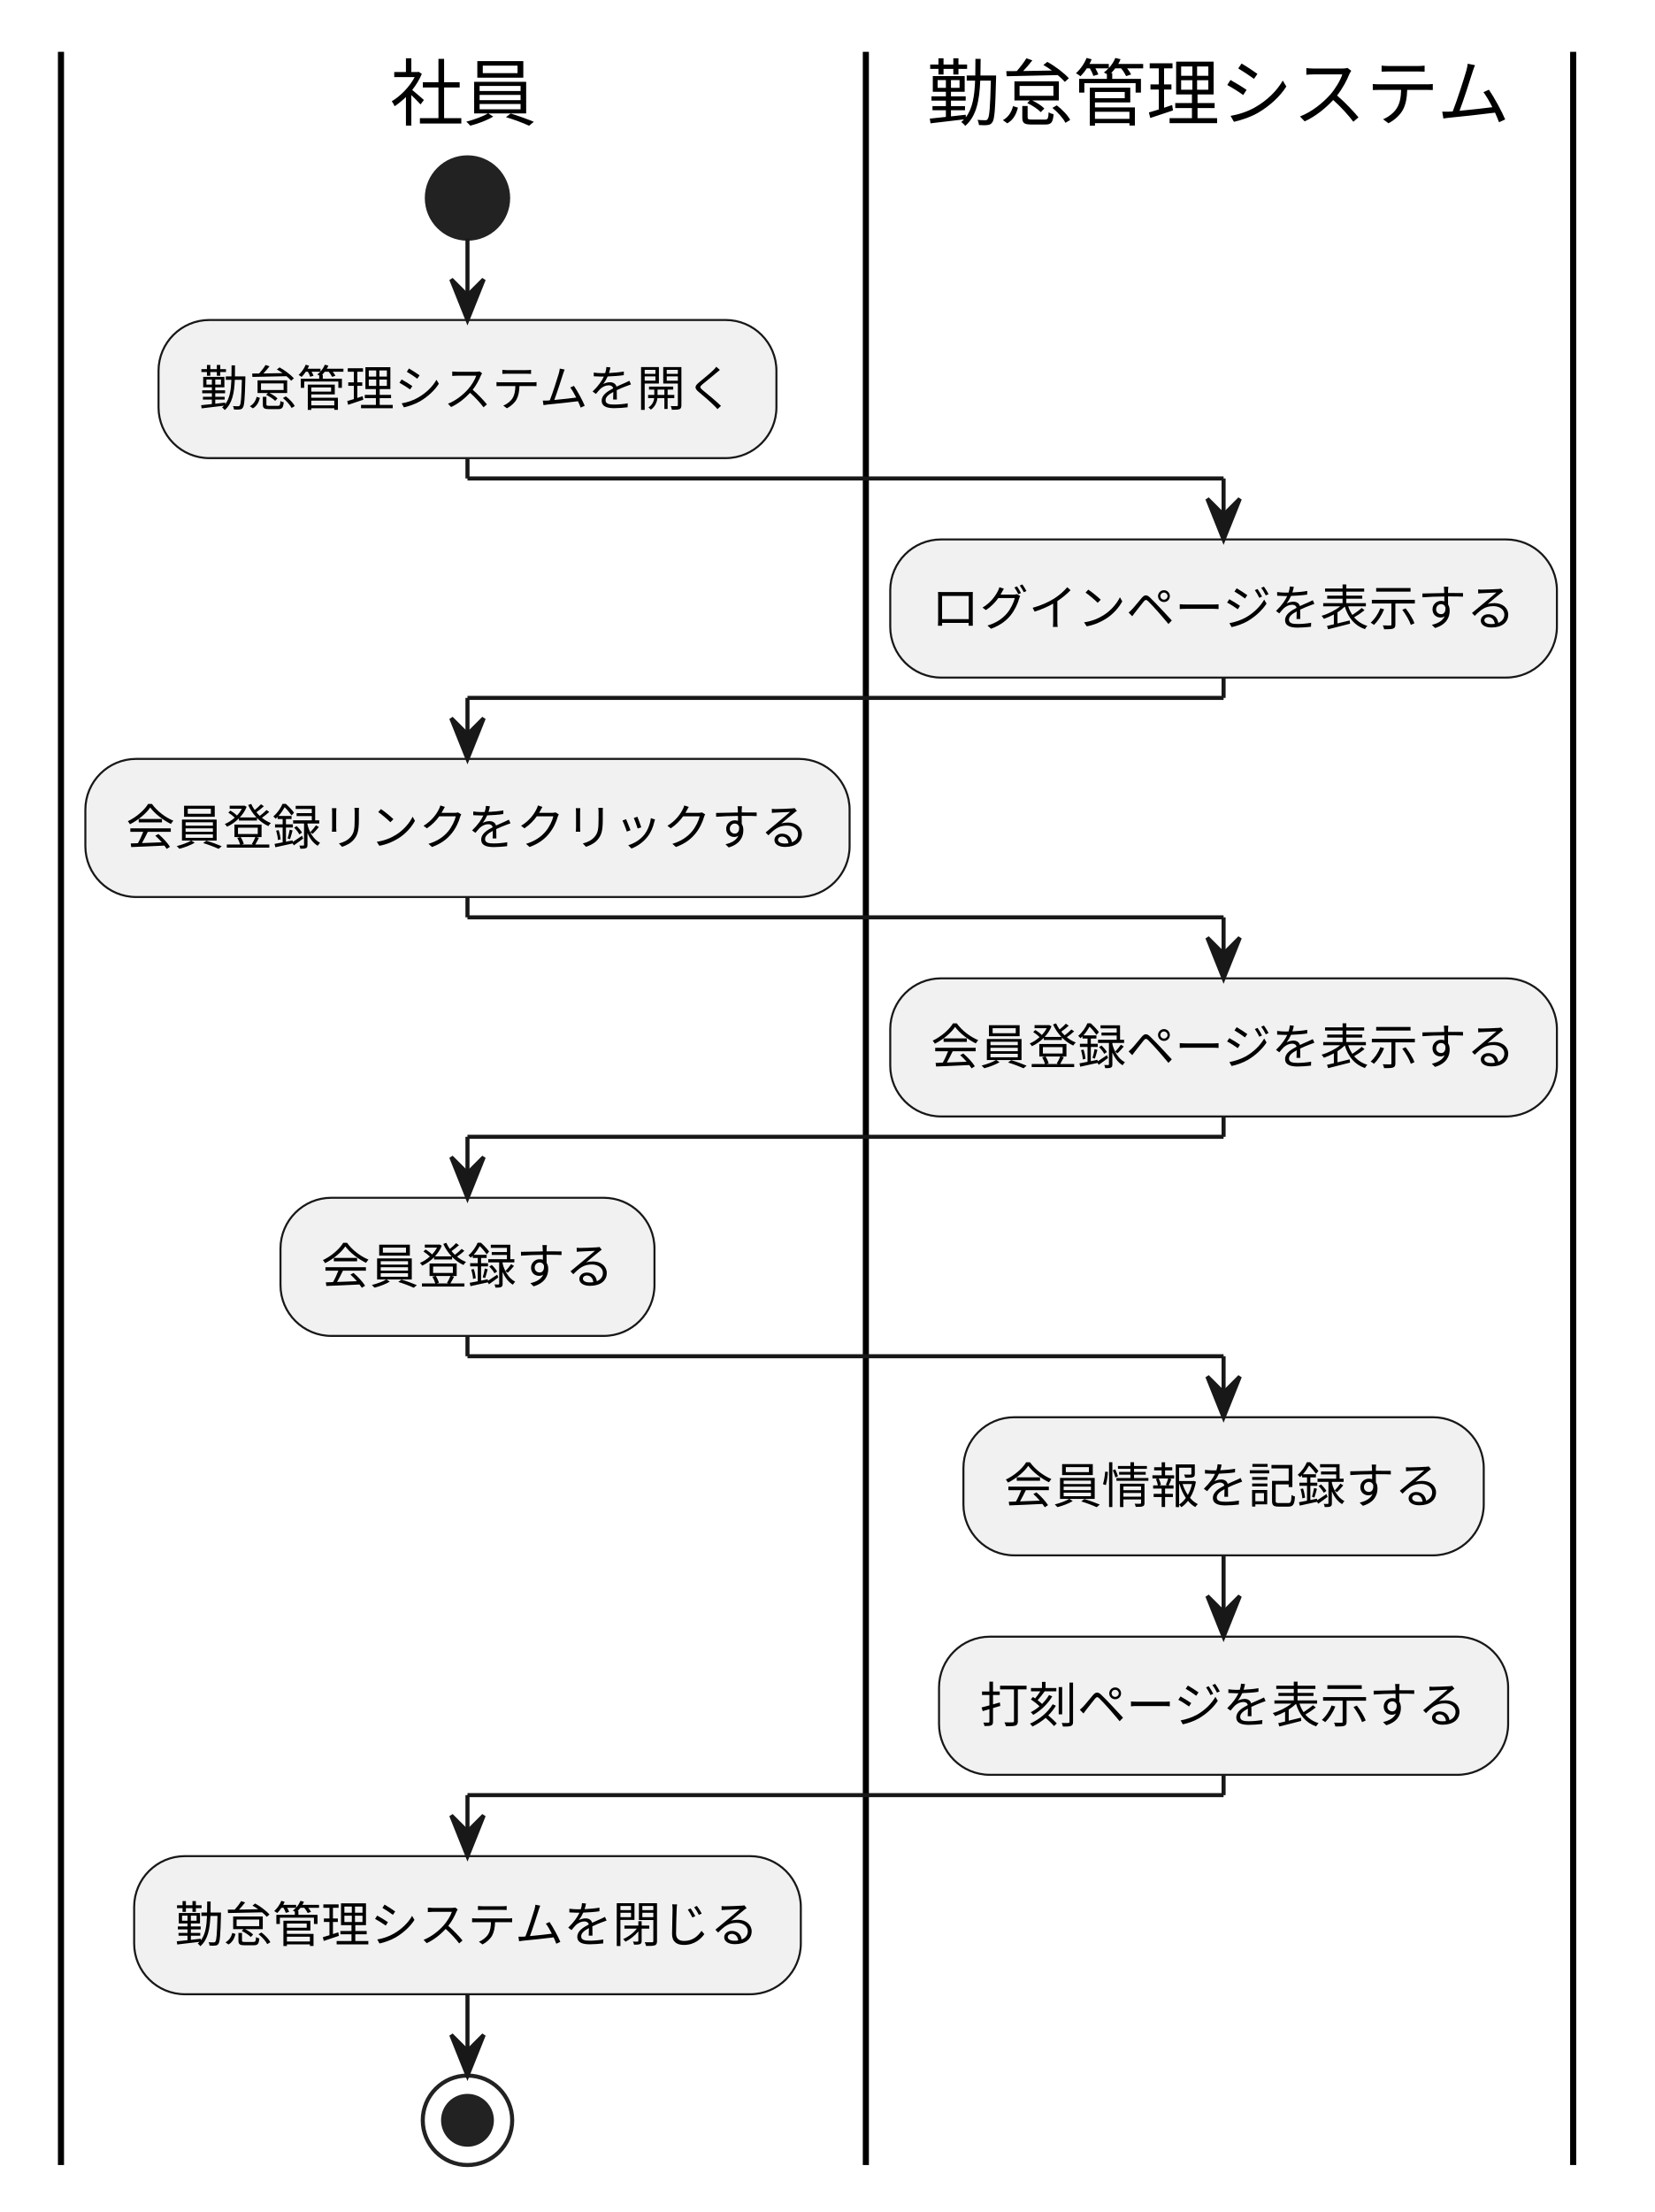
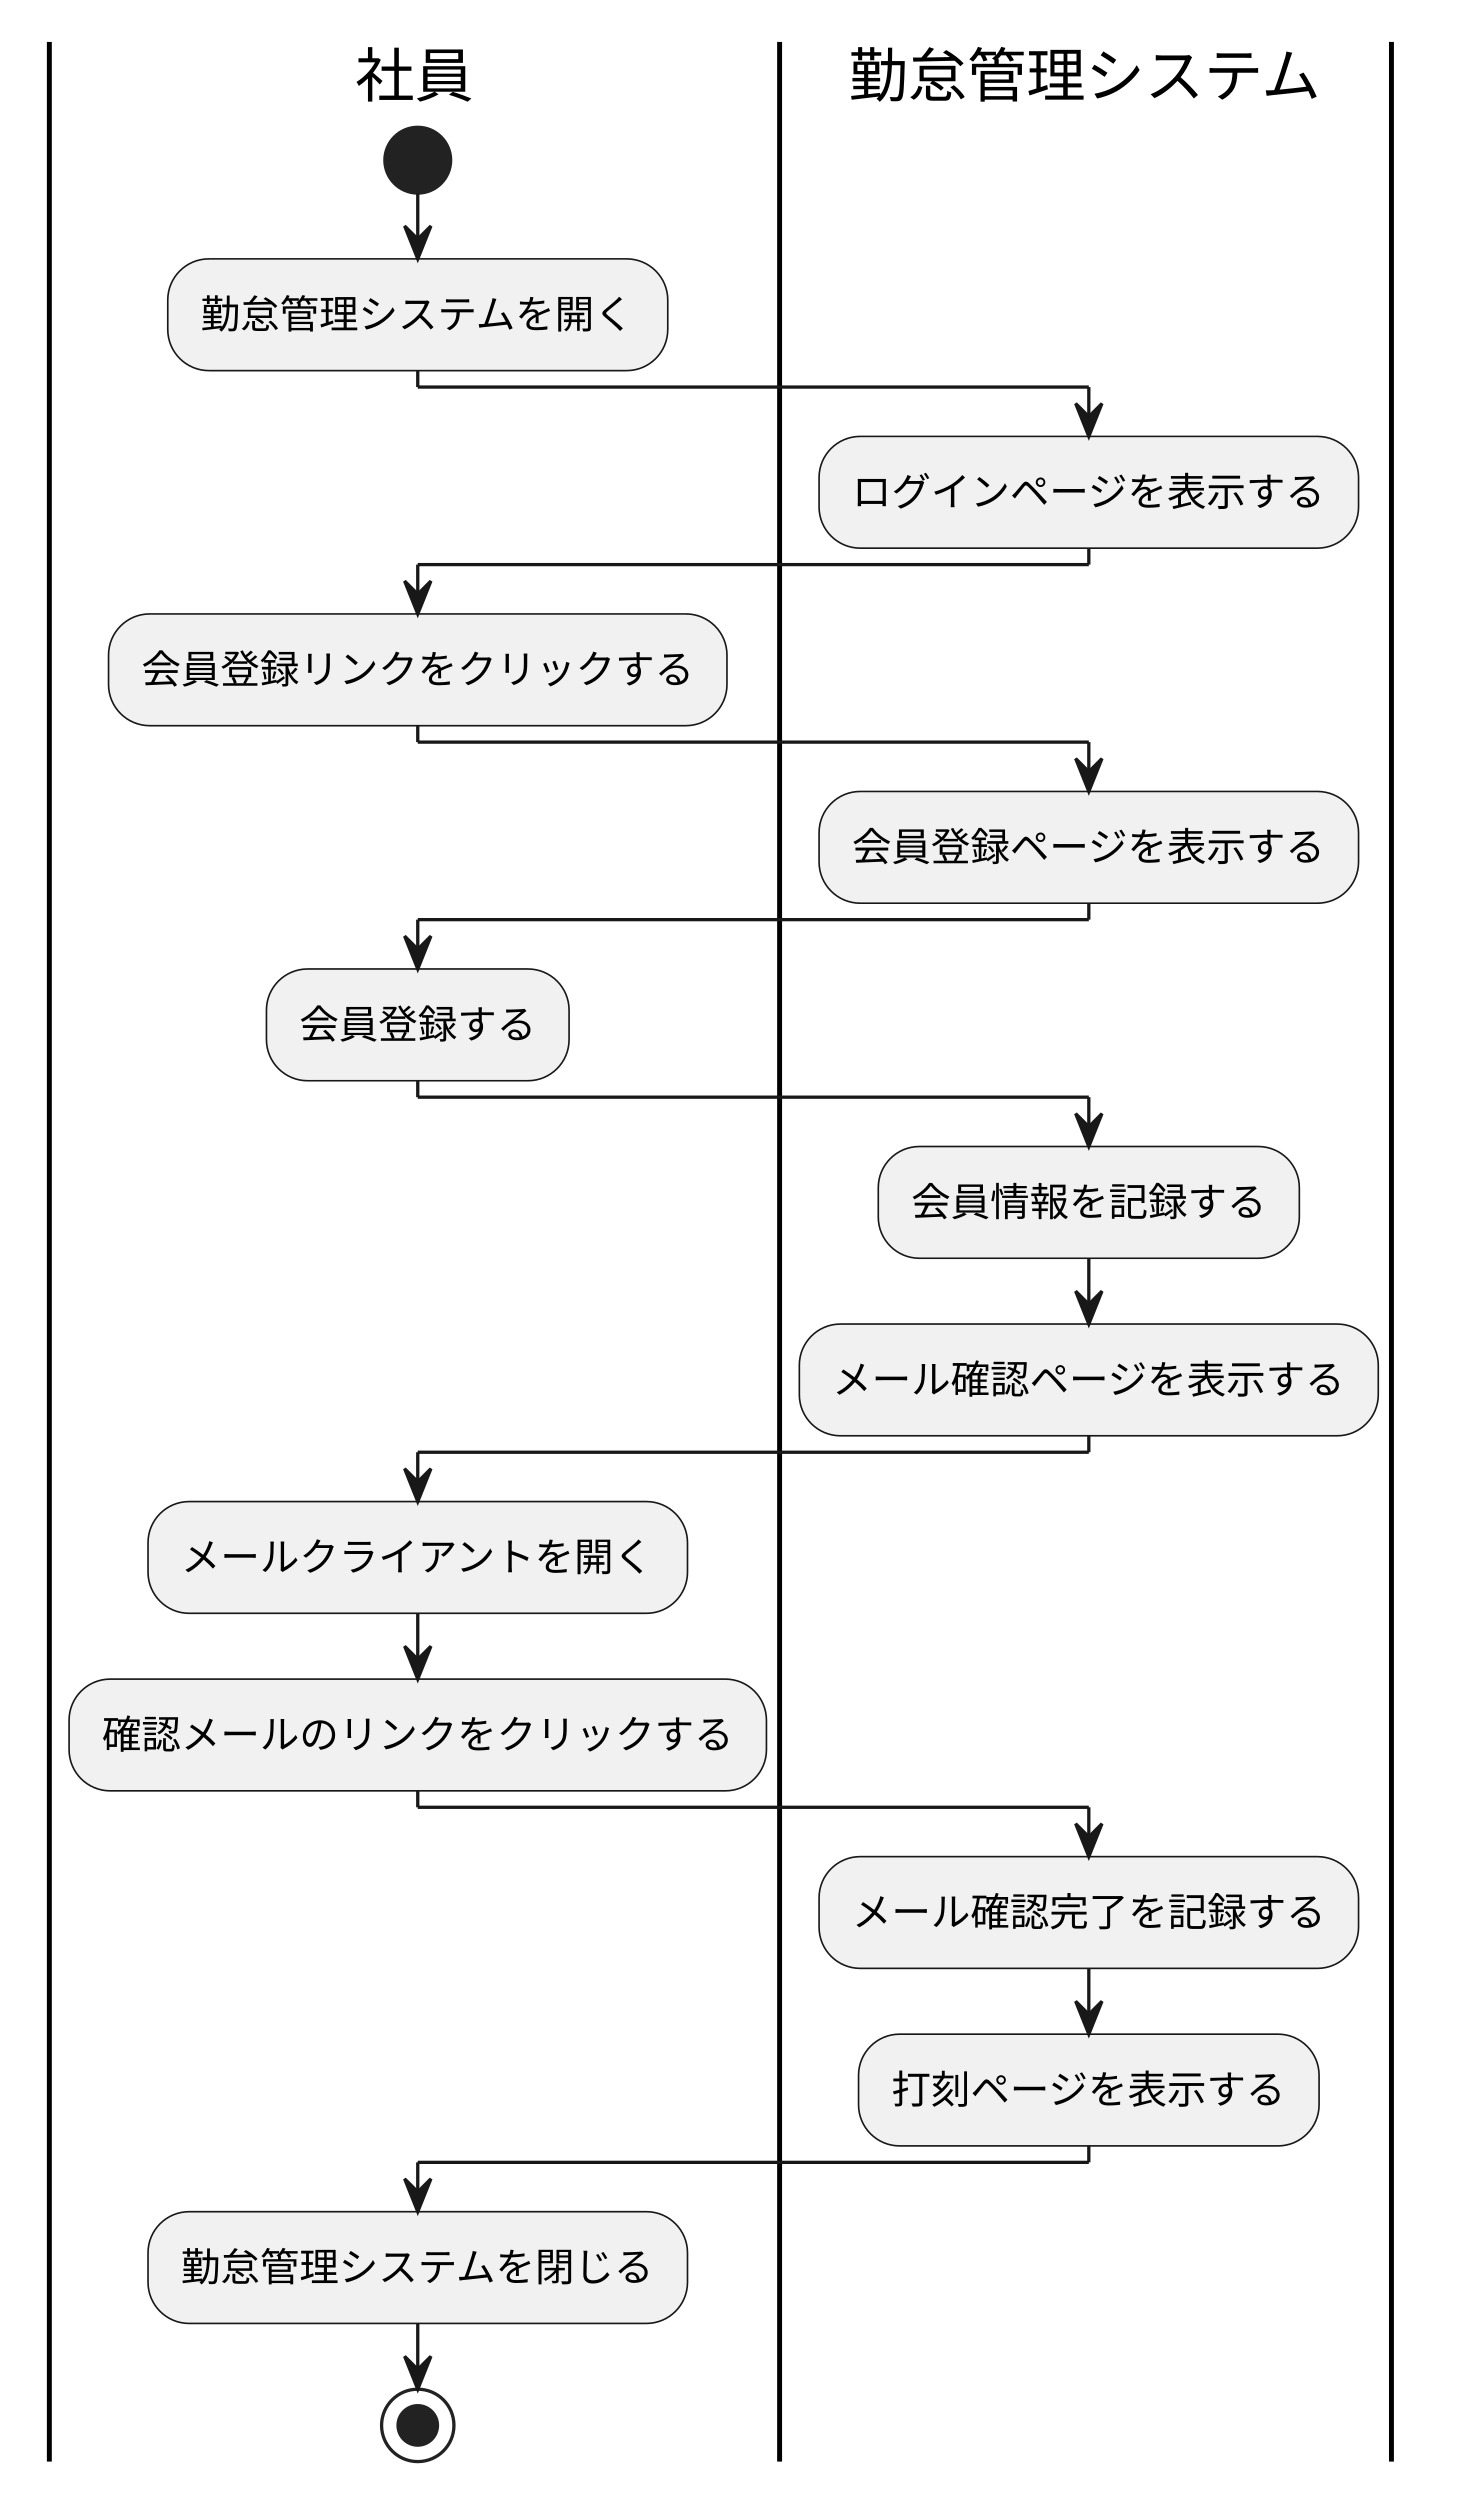
- <svg xmlns="http://www.w3.org/2000/svg" contentStyleType="text/css" height="544px" preserveAspectRatio="none" style="width:407px;height:544px;background:#FFFFFF;" version="1.1" viewBox="0 0 407 544" width="407px" zoomAndPan="magnify">
+ <svg xmlns="http://www.w3.org/2000/svg" contentStyleType="text/css" height="760px" preserveAspectRatio="none" style="width:443px;height:760px;background:#FFFFFF;" version="1.1" viewBox="0 0 443 760" width="443px" zoomAndPan="magnify">
  <defs />
  <g>
-     <rect fill="none" height="20.953" style="stroke:none;stroke-width:1.0;" width="374" x="15" y="12.745" />
-     <ellipse cx="115" cy="48.698" fill="#222222" rx="10" ry="10" style="stroke:#222222;stroke-width:1.0;" />
-     <rect fill="#F1F1F1" height="33.969" rx="12.5" ry="12.5" style="stroke:#181818;stroke-width:0.5;" width="152" x="39" y="78.698" />
-     <text fill="#000000" font-family="sans-serif" font-size="12" lengthAdjust="spacing" textLength="132" x="49" y="99.837">勤怠管理システムを開く</text>
-     <rect fill="#F1F1F1" height="33.969" rx="12.5" ry="12.5" style="stroke:#181818;stroke-width:0.5;" width="188" x="21" y="186.636" />
-     <text fill="#000000" font-family="sans-serif" font-size="12" lengthAdjust="spacing" textLength="168" x="31" y="207.774">会員登録リンクをクリックする</text>
-     <rect fill="#F1F1F1" height="33.969" rx="12.5" ry="12.5" style="stroke:#181818;stroke-width:0.5;" width="92" x="69" y="294.573" />
-     <text fill="#000000" font-family="sans-serif" font-size="12" lengthAdjust="spacing" textLength="72" x="79" y="315.712">会員登録する</text>
-     <rect fill="#F1F1F1" height="33.969" rx="12.5" ry="12.5" style="stroke:#181818;stroke-width:0.5;" width="164" x="33" y="456.479" />
-     <text fill="#000000" font-family="sans-serif" font-size="12" lengthAdjust="spacing" textLength="144" x="43" y="477.618">勤怠管理システムを閉じる</text>
-     <ellipse cx="115" cy="521.448" fill="none" rx="11" ry="11" style="stroke:#222222;stroke-width:1.0;" />
-     <ellipse cx="115" cy="521.448" fill="#222222" rx="6" ry="6" style="stroke:#222222;stroke-width:1.0;" />
-     <line style="stroke:#000000;stroke-width:1.5;" x1="15" x2="15" y1="12.745" y2="532.448" />
-     <rect fill="#F1F1F1" height="33.969" rx="12.5" ry="12.5" style="stroke:#181818;stroke-width:0.5;" width="164" x="219" y="132.667" />
-     <text fill="#000000" font-family="sans-serif" font-size="12" lengthAdjust="spacing" textLength="144" x="229" y="153.806">ログインページを表示する</text>
-     <rect fill="#F1F1F1" height="33.969" rx="12.5" ry="12.5" style="stroke:#181818;stroke-width:0.5;" width="164" x="219" y="240.605" />
-     <text fill="#000000" font-family="sans-serif" font-size="12" lengthAdjust="spacing" textLength="144" x="229" y="261.743">会員登録ページを表示する</text>
-     <rect fill="#F1F1F1" height="33.969" rx="12.5" ry="12.5" style="stroke:#181818;stroke-width:0.5;" width="128" x="237" y="348.542" />
-     <text fill="#000000" font-family="sans-serif" font-size="12" lengthAdjust="spacing" textLength="108" x="247" y="369.681">会員情報を記録する</text>
-     <rect fill="#F1F1F1" height="33.969" rx="12.5" ry="12.5" style="stroke:#181818;stroke-width:0.5;" width="140" x="231" y="402.511" />
-     <text fill="#000000" font-family="sans-serif" font-size="12" lengthAdjust="spacing" textLength="120" x="241" y="423.649">打刻ページを表示する</text>
-     <line style="stroke:#000000;stroke-width:1.5;" x1="213" x2="213" y1="12.745" y2="532.448" />
-     <line style="stroke:#000000;stroke-width:1.5;" x1="387" x2="387" y1="12.745" y2="532.448" />
-     <line style="stroke:#181818;stroke-width:1.0;" x1="115" x2="115" y1="58.698" y2="78.698" />
-     <polygon fill="#181818" points="111,68.698,115,78.698,119,68.698,115,72.698" style="stroke:#181818;stroke-width:1.0;" />
-     <line style="stroke:#181818;stroke-width:1.0;" x1="115" x2="115" y1="490.448" y2="510.448" />
-     <polygon fill="#181818" points="111,500.448,115,510.448,119,500.448,115,504.448" style="stroke:#181818;stroke-width:1.0;" />
-     <line style="stroke:#181818;stroke-width:1.0;" x1="301" x2="301" y1="382.511" y2="402.511" />
-     <polygon fill="#181818" points="297,392.511,301,402.511,305,392.511,301,396.511" style="stroke:#181818;stroke-width:1.0;" />
-     <line style="stroke:#181818;stroke-width:1.0;" x1="115" x2="115" y1="112.667" y2="117.667" />
-     <line style="stroke:#181818;stroke-width:1.0;" x1="115" x2="301" y1="117.667" y2="117.667" />
-     <line style="stroke:#181818;stroke-width:1.0;" x1="301" x2="301" y1="117.667" y2="132.667" />
-     <polygon fill="#181818" points="297,122.667,301,132.667,305,122.667,301,126.667" style="stroke:#181818;stroke-width:1.0;" />
-     <line style="stroke:#181818;stroke-width:1.0;" x1="301" x2="301" y1="166.636" y2="171.636" />
-     <line style="stroke:#181818;stroke-width:1.0;" x1="301" x2="115" y1="171.636" y2="171.636" />
-     <line style="stroke:#181818;stroke-width:1.0;" x1="115" x2="115" y1="171.636" y2="186.636" />
-     <polygon fill="#181818" points="111,176.636,115,186.636,119,176.636,115,180.636" style="stroke:#181818;stroke-width:1.0;" />
-     <line style="stroke:#181818;stroke-width:1.0;" x1="115" x2="115" y1="220.605" y2="225.605" />
-     <line style="stroke:#181818;stroke-width:1.0;" x1="115" x2="301" y1="225.605" y2="225.605" />
-     <line style="stroke:#181818;stroke-width:1.0;" x1="301" x2="301" y1="225.605" y2="240.605" />
-     <polygon fill="#181818" points="297,230.605,301,240.605,305,230.605,301,234.605" style="stroke:#181818;stroke-width:1.0;" />
-     <line style="stroke:#181818;stroke-width:1.0;" x1="301" x2="301" y1="274.573" y2="279.573" />
-     <line style="stroke:#181818;stroke-width:1.0;" x1="301" x2="115" y1="279.573" y2="279.573" />
-     <line style="stroke:#181818;stroke-width:1.0;" x1="115" x2="115" y1="279.573" y2="294.573" />
-     <polygon fill="#181818" points="111,284.573,115,294.573,119,284.573,115,288.573" style="stroke:#181818;stroke-width:1.0;" />
-     <line style="stroke:#181818;stroke-width:1.0;" x1="115" x2="115" y1="328.542" y2="333.542" />
-     <line style="stroke:#181818;stroke-width:1.0;" x1="115" x2="301" y1="333.542" y2="333.542" />
-     <line style="stroke:#181818;stroke-width:1.0;" x1="301" x2="301" y1="333.542" y2="348.542" />
-     <polygon fill="#181818" points="297,338.542,301,348.542,305,338.542,301,342.542" style="stroke:#181818;stroke-width:1.0;" />
-     <line style="stroke:#181818;stroke-width:1.0;" x1="301" x2="301" y1="436.479" y2="441.479" />
-     <line style="stroke:#181818;stroke-width:1.0;" x1="301" x2="115" y1="441.479" y2="441.479" />
-     <line style="stroke:#181818;stroke-width:1.0;" x1="115" x2="115" y1="441.479" y2="456.479" />
-     <polygon fill="#181818" points="111,446.479,115,456.479,119,446.479,115,450.479" style="stroke:#181818;stroke-width:1.0;" />
-     <text fill="#000000" font-family="sans-serif" font-size="18" lengthAdjust="spacing" textLength="36" x="96" y="29.453">社員</text>
-     <text fill="#000000" font-family="sans-serif" font-size="18" lengthAdjust="spacing" textLength="144" x="228" y="29.453">勤怠管理システム</text>
+     <rect fill="none" height="20.953" style="stroke:none;stroke-width:1.0;" width="410" x="15" y="12.745" />
+     <ellipse cx="127" cy="48.698" fill="#222222" rx="10" ry="10" style="stroke:#222222;stroke-width:1.0;" />
+     <rect fill="#F1F1F1" height="33.969" rx="12.5" ry="12.5" style="stroke:#181818;stroke-width:0.5;" width="152" x="51" y="78.698" />
+     <text fill="#000000" font-family="sans-serif" font-size="12" lengthAdjust="spacing" textLength="132" x="61" y="99.837">勤怠管理システムを開く</text>
+     <rect fill="#F1F1F1" height="33.969" rx="12.5" ry="12.5" style="stroke:#181818;stroke-width:0.5;" width="188" x="33" y="186.636" />
+     <text fill="#000000" font-family="sans-serif" font-size="12" lengthAdjust="spacing" textLength="168" x="43" y="207.774">会員登録リンクをクリックする</text>
+     <rect fill="#F1F1F1" height="33.969" rx="12.5" ry="12.5" style="stroke:#181818;stroke-width:0.5;" width="92" x="81" y="294.573" />
+     <text fill="#000000" font-family="sans-serif" font-size="12" lengthAdjust="spacing" textLength="72" x="91" y="315.712">会員登録する</text>
+     <rect fill="#F1F1F1" height="33.969" rx="12.5" ry="12.5" style="stroke:#181818;stroke-width:0.5;" width="164" x="45" y="456.479" />
+     <text fill="#000000" font-family="sans-serif" font-size="12" lengthAdjust="spacing" textLength="144" x="55" y="477.618">メールクライアントを開く</text>
+     <rect fill="#F1F1F1" height="33.969" rx="12.5" ry="12.5" style="stroke:#181818;stroke-width:0.5;" width="212" x="21" y="510.448" />
+     <text fill="#000000" font-family="sans-serif" font-size="12" lengthAdjust="spacing" textLength="192" x="31" y="531.587">確認メールのリンクをクリックする</text>
+     <rect fill="#F1F1F1" height="33.969" rx="12.5" ry="12.5" style="stroke:#181818;stroke-width:0.5;" width="164" x="45" y="672.355" />
+     <text fill="#000000" font-family="sans-serif" font-size="12" lengthAdjust="spacing" textLength="144" x="55" y="693.493">勤怠管理システムを閉じる</text>
+     <ellipse cx="127" cy="737.323" fill="none" rx="11" ry="11" style="stroke:#222222;stroke-width:1.0;" />
+     <ellipse cx="127" cy="737.323" fill="#222222" rx="6" ry="6" style="stroke:#222222;stroke-width:1.0;" />
+     <line style="stroke:#000000;stroke-width:1.5;" x1="15" x2="15" y1="12.745" y2="748.323" />
+     <rect fill="#F1F1F1" height="33.969" rx="12.5" ry="12.5" style="stroke:#181818;stroke-width:0.5;" width="164" x="249" y="132.667" />
+     <text fill="#000000" font-family="sans-serif" font-size="12" lengthAdjust="spacing" textLength="144" x="259" y="153.806">ログインページを表示する</text>
+     <rect fill="#F1F1F1" height="33.969" rx="12.5" ry="12.5" style="stroke:#181818;stroke-width:0.5;" width="164" x="249" y="240.605" />
+     <text fill="#000000" font-family="sans-serif" font-size="12" lengthAdjust="spacing" textLength="144" x="259" y="261.743">会員登録ページを表示する</text>
+     <rect fill="#F1F1F1" height="33.969" rx="12.5" ry="12.5" style="stroke:#181818;stroke-width:0.5;" width="128" x="267" y="348.542" />
+     <text fill="#000000" font-family="sans-serif" font-size="12" lengthAdjust="spacing" textLength="108" x="277" y="369.681">会員情報を記録する</text>
+     <rect fill="#F1F1F1" height="33.969" rx="12.5" ry="12.5" style="stroke:#181818;stroke-width:0.5;" width="176" x="243" y="402.511" />
+     <text fill="#000000" font-family="sans-serif" font-size="12" lengthAdjust="spacing" textLength="156" x="253" y="423.649">メール確認ページを表示する</text>
+     <rect fill="#F1F1F1" height="33.969" rx="12.5" ry="12.5" style="stroke:#181818;stroke-width:0.5;" width="164" x="249" y="564.417" />
+     <text fill="#000000" font-family="sans-serif" font-size="12" lengthAdjust="spacing" textLength="144" x="259" y="585.556">メール確認完了を記録する</text>
+     <rect fill="#F1F1F1" height="33.969" rx="12.5" ry="12.5" style="stroke:#181818;stroke-width:0.5;" width="140" x="261" y="618.386" />
+     <text fill="#000000" font-family="sans-serif" font-size="12" lengthAdjust="spacing" textLength="120" x="271" y="639.524">打刻ページを表示する</text>
+     <line style="stroke:#000000;stroke-width:1.5;" x1="237" x2="237" y1="12.745" y2="748.323" />
+     <line style="stroke:#000000;stroke-width:1.5;" x1="423" x2="423" y1="12.745" y2="748.323" />
+     <line style="stroke:#181818;stroke-width:1.0;" x1="127" x2="127" y1="58.698" y2="78.698" />
+     <polygon fill="#181818" points="123,68.698,127,78.698,131,68.698,127,72.698" style="stroke:#181818;stroke-width:1.0;" />
+     <line style="stroke:#181818;stroke-width:1.0;" x1="127" x2="127" y1="490.448" y2="510.448" />
+     <polygon fill="#181818" points="123,500.448,127,510.448,131,500.448,127,504.448" style="stroke:#181818;stroke-width:1.0;" />
+     <line style="stroke:#181818;stroke-width:1.0;" x1="127" x2="127" y1="706.323" y2="726.323" />
+     <polygon fill="#181818" points="123,716.323,127,726.323,131,716.323,127,720.323" style="stroke:#181818;stroke-width:1.0;" />
+     <line style="stroke:#181818;stroke-width:1.0;" x1="331" x2="331" y1="382.511" y2="402.511" />
+     <polygon fill="#181818" points="327,392.511,331,402.511,335,392.511,331,396.511" style="stroke:#181818;stroke-width:1.0;" />
+     <line style="stroke:#181818;stroke-width:1.0;" x1="331" x2="331" y1="598.386" y2="618.386" />
+     <polygon fill="#181818" points="327,608.386,331,618.386,335,608.386,331,612.386" style="stroke:#181818;stroke-width:1.0;" />
+     <line style="stroke:#181818;stroke-width:1.0;" x1="127" x2="127" y1="112.667" y2="117.667" />
+     <line style="stroke:#181818;stroke-width:1.0;" x1="127" x2="331" y1="117.667" y2="117.667" />
+     <line style="stroke:#181818;stroke-width:1.0;" x1="331" x2="331" y1="117.667" y2="132.667" />
+     <polygon fill="#181818" points="327,122.667,331,132.667,335,122.667,331,126.667" style="stroke:#181818;stroke-width:1.0;" />
+     <line style="stroke:#181818;stroke-width:1.0;" x1="331" x2="331" y1="166.636" y2="171.636" />
+     <line style="stroke:#181818;stroke-width:1.0;" x1="331" x2="127" y1="171.636" y2="171.636" />
+     <line style="stroke:#181818;stroke-width:1.0;" x1="127" x2="127" y1="171.636" y2="186.636" />
+     <polygon fill="#181818" points="123,176.636,127,186.636,131,176.636,127,180.636" style="stroke:#181818;stroke-width:1.0;" />
+     <line style="stroke:#181818;stroke-width:1.0;" x1="127" x2="127" y1="220.605" y2="225.605" />
+     <line style="stroke:#181818;stroke-width:1.0;" x1="127" x2="331" y1="225.605" y2="225.605" />
+     <line style="stroke:#181818;stroke-width:1.0;" x1="331" x2="331" y1="225.605" y2="240.605" />
+     <polygon fill="#181818" points="327,230.605,331,240.605,335,230.605,331,234.605" style="stroke:#181818;stroke-width:1.0;" />
+     <line style="stroke:#181818;stroke-width:1.0;" x1="331" x2="331" y1="274.573" y2="279.573" />
+     <line style="stroke:#181818;stroke-width:1.0;" x1="331" x2="127" y1="279.573" y2="279.573" />
+     <line style="stroke:#181818;stroke-width:1.0;" x1="127" x2="127" y1="279.573" y2="294.573" />
+     <polygon fill="#181818" points="123,284.573,127,294.573,131,284.573,127,288.573" style="stroke:#181818;stroke-width:1.0;" />
+     <line style="stroke:#181818;stroke-width:1.0;" x1="127" x2="127" y1="328.542" y2="333.542" />
+     <line style="stroke:#181818;stroke-width:1.0;" x1="127" x2="331" y1="333.542" y2="333.542" />
+     <line style="stroke:#181818;stroke-width:1.0;" x1="331" x2="331" y1="333.542" y2="348.542" />
+     <polygon fill="#181818" points="327,338.542,331,348.542,335,338.542,331,342.542" style="stroke:#181818;stroke-width:1.0;" />
+     <line style="stroke:#181818;stroke-width:1.0;" x1="331" x2="331" y1="436.479" y2="441.479" />
+     <line style="stroke:#181818;stroke-width:1.0;" x1="331" x2="127" y1="441.479" y2="441.479" />
+     <line style="stroke:#181818;stroke-width:1.0;" x1="127" x2="127" y1="441.479" y2="456.479" />
+     <polygon fill="#181818" points="123,446.479,127,456.479,131,446.479,127,450.479" style="stroke:#181818;stroke-width:1.0;" />
+     <line style="stroke:#181818;stroke-width:1.0;" x1="127" x2="127" y1="544.417" y2="549.417" />
+     <line style="stroke:#181818;stroke-width:1.0;" x1="127" x2="331" y1="549.417" y2="549.417" />
+     <line style="stroke:#181818;stroke-width:1.0;" x1="331" x2="331" y1="549.417" y2="564.417" />
+     <polygon fill="#181818" points="327,554.417,331,564.417,335,554.417,331,558.417" style="stroke:#181818;stroke-width:1.0;" />
+     <line style="stroke:#181818;stroke-width:1.0;" x1="331" x2="331" y1="652.355" y2="657.355" />
+     <line style="stroke:#181818;stroke-width:1.0;" x1="331" x2="127" y1="657.355" y2="657.355" />
+     <line style="stroke:#181818;stroke-width:1.0;" x1="127" x2="127" y1="657.355" y2="672.355" />
+     <polygon fill="#181818" points="123,662.355,127,672.355,131,662.355,127,666.355" style="stroke:#181818;stroke-width:1.0;" />
+     <text fill="#000000" font-family="sans-serif" font-size="18" lengthAdjust="spacing" textLength="36" x="108" y="29.453">社員</text>
+     <text fill="#000000" font-family="sans-serif" font-size="18" lengthAdjust="spacing" textLength="144" x="258" y="29.453">勤怠管理システム</text>
  </g>
</svg>
